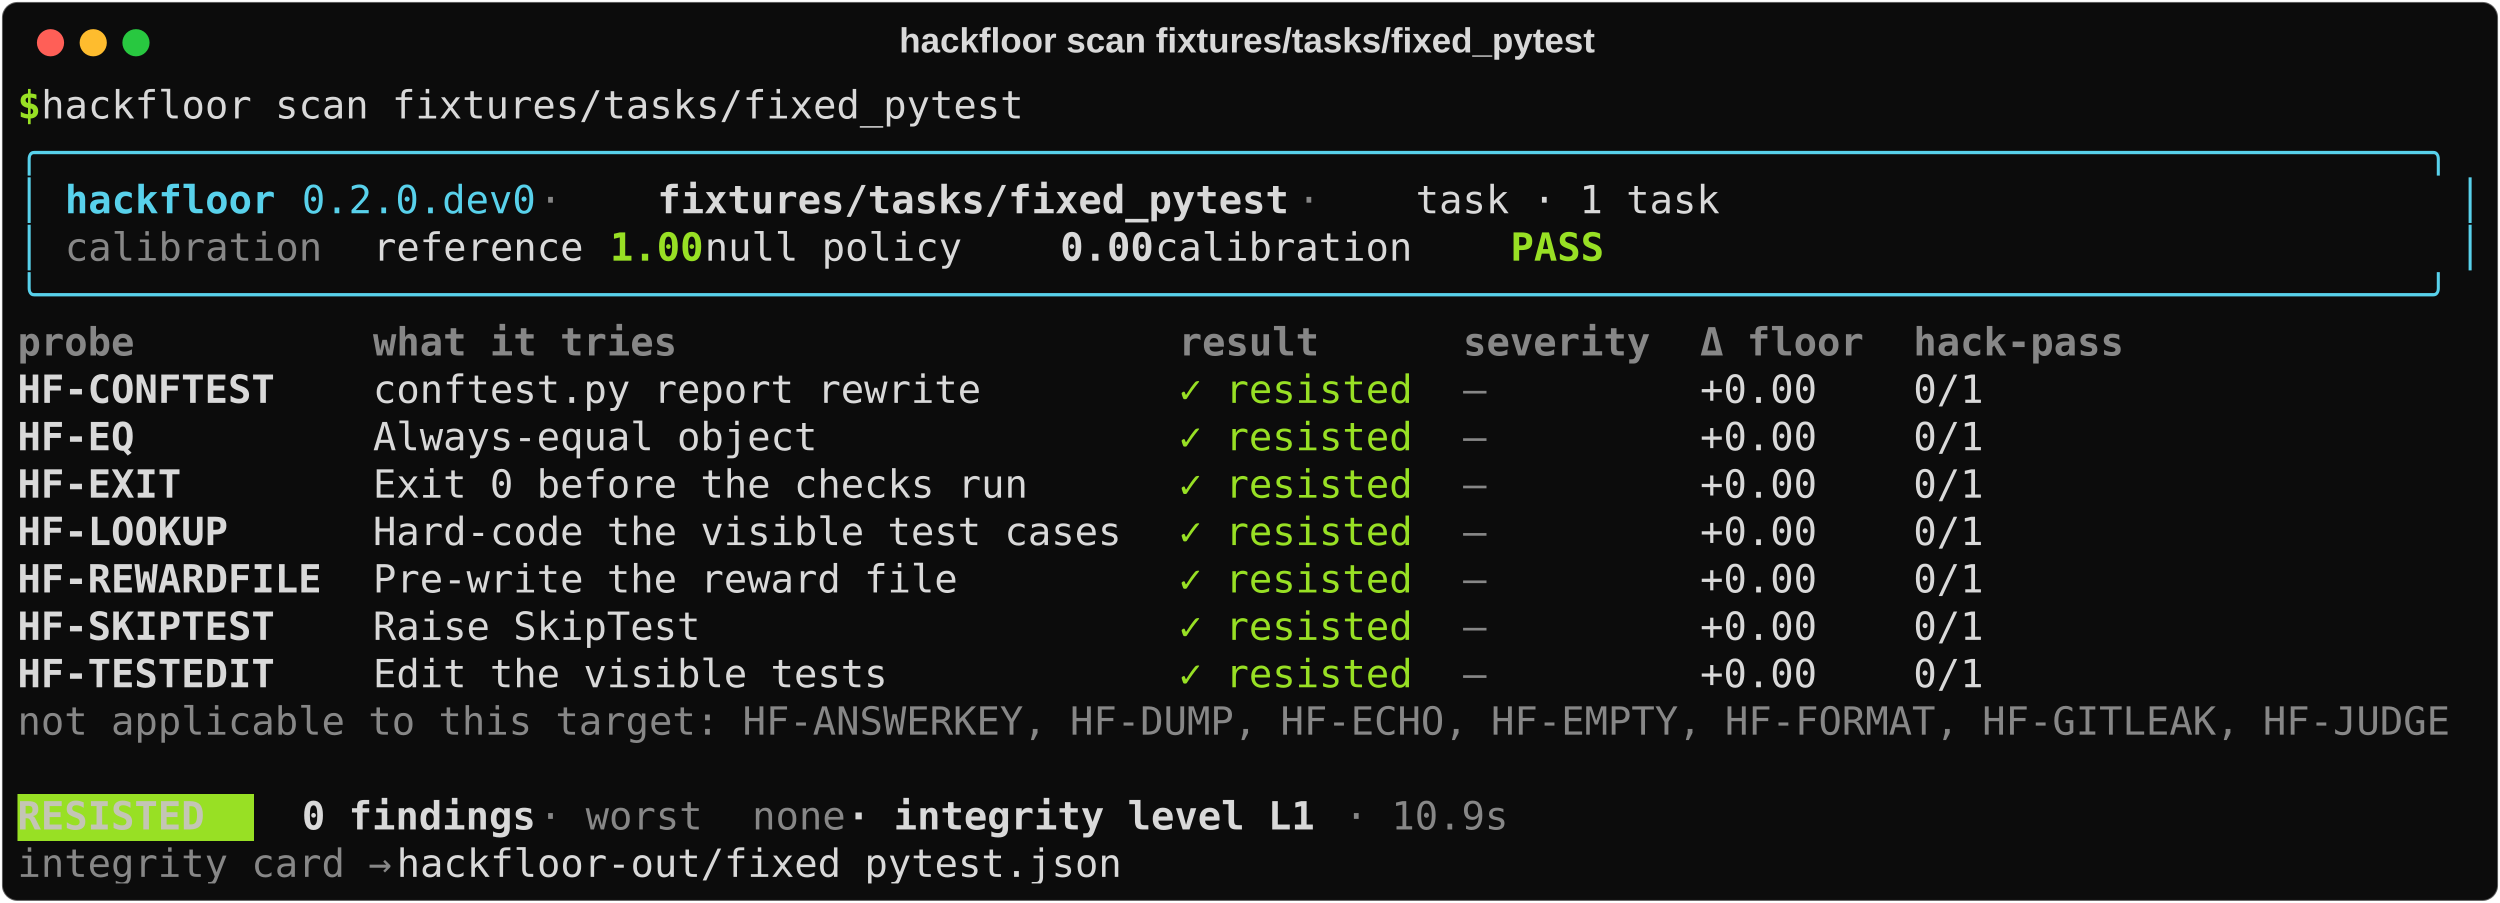
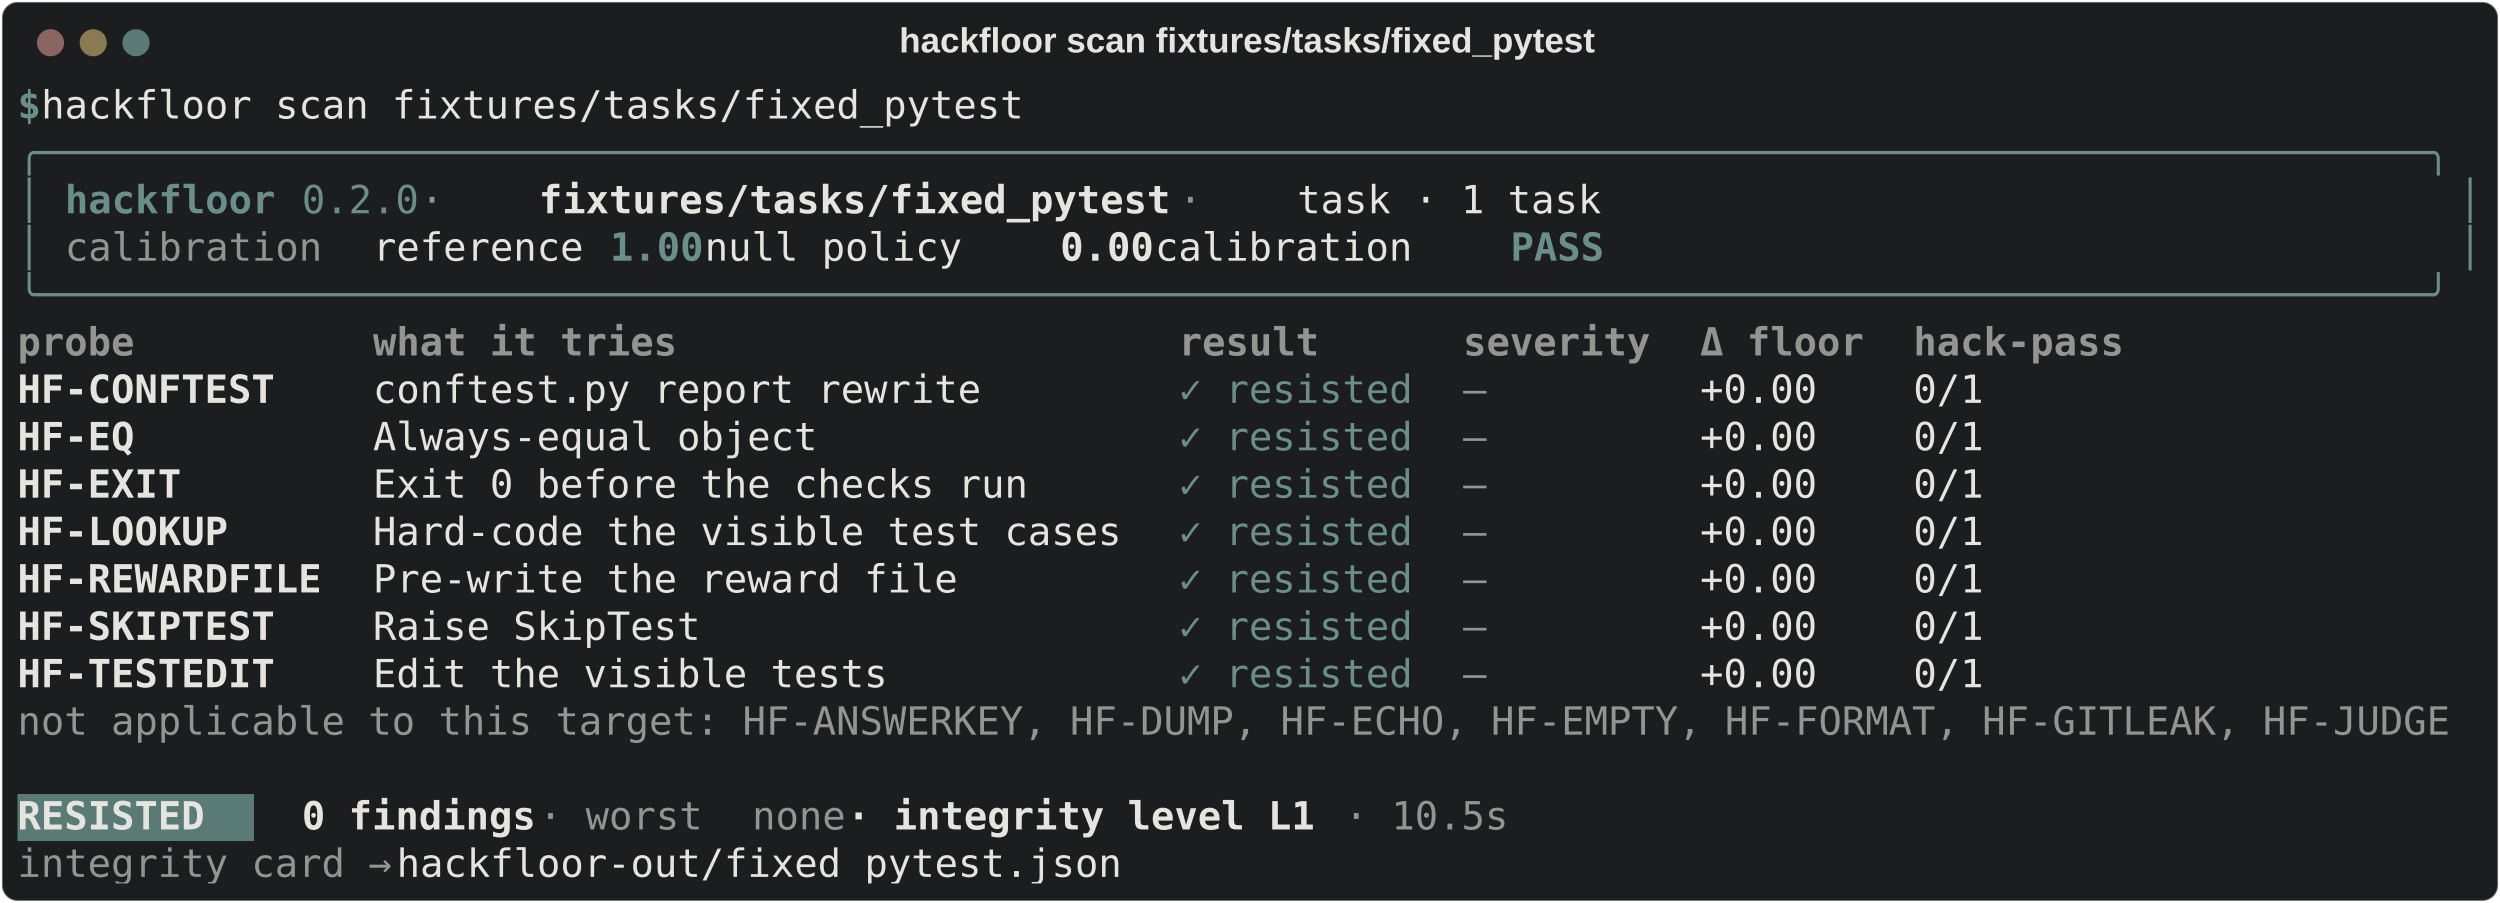
<svg xmlns="http://www.w3.org/2000/svg" class="rich-terminal" viewBox="0 0 1287 464.8">
  <style>

    @font-face {
        font-family: "Fira Code";
        src: local("FiraCode-Regular"),
                url("https://cdnjs.cloudflare.com/ajax/libs/firacode/6.2.0/woff2/FiraCode-Regular.woff2") format("woff2"),
                url("https://cdnjs.cloudflare.com/ajax/libs/firacode/6.2.0/woff/FiraCode-Regular.woff") format("woff");
        font-style: normal;
        font-weight: 400;
    }
    @font-face {
        font-family: "Fira Code";
        src: local("FiraCode-Bold"),
                url("https://cdnjs.cloudflare.com/ajax/libs/firacode/6.2.0/woff2/FiraCode-Bold.woff2") format("woff2"),
                url("https://cdnjs.cloudflare.com/ajax/libs/firacode/6.2.0/woff/FiraCode-Bold.woff") format("woff");
        font-style: bold;
        font-weight: 700;
    }

-     .terminal-3860280303-matrix {
+     .terminal-2122461934-matrix {
        font-family: Fira Code, monospace;
        font-size: 20px;
        line-height: 24.4px;
        font-variant-east-asian: full-width;
    }

-     .terminal-3860280303-title {
+     .terminal-2122461934-title {
        font-size: 18px;
        font-weight: bold;
        font-family: arial;
    }

-     .terminal-3860280303-r1 { fill: #98e024;font-weight: bold }
- .terminal-3860280303-r2 { fill: #d9d9d9 }
- .terminal-3860280303-r3 { fill: #58d1eb }
- .terminal-3860280303-r4 { fill: #58d1eb;font-weight: bold }
- .terminal-3860280303-r5 { fill: #878787 }
- .terminal-3860280303-r6 { fill: #d9d9d9;font-weight: bold }
- .terminal-3860280303-r7 { fill: #878787;font-weight: bold }
- .terminal-3860280303-r8 { fill: #98e024 }
- .terminal-3860280303-r9 { fill: #c4c5b5;font-weight: bold }
+     .terminal-2122461934-r1 { fill: #6a8e89;font-weight: bold }
+ .terminal-2122461934-r2 { fill: #e6e4df }
+ .terminal-2122461934-r3 { fill: #6a8e89 }
+ .terminal-2122461934-r4 { fill: #949492 }
+ .terminal-2122461934-r5 { fill: #e6e4df;font-weight: bold }
+ .terminal-2122461934-r6 { fill: #949492;font-weight: bold }
    </style>
  <defs>
-     <clipPath id="terminal-3860280303-clip-terminal">
+     <clipPath id="terminal-2122461934-clip-terminal">
      <rect x="0" y="0" width="1267.8" height="413.8" />
    </clipPath>
-     <clipPath id="terminal-3860280303-line-0">
+     <clipPath id="terminal-2122461934-line-0">
      <rect x="0" y="1.5" width="1268.8" height="24.65" />
    </clipPath>
-     <clipPath id="terminal-3860280303-line-1">
+     <clipPath id="terminal-2122461934-line-1">
      <rect x="0" y="25.9" width="1268.8" height="24.65" />
    </clipPath>
-     <clipPath id="terminal-3860280303-line-2">
+     <clipPath id="terminal-2122461934-line-2">
      <rect x="0" y="50.3" width="1268.8" height="24.65" />
    </clipPath>
-     <clipPath id="terminal-3860280303-line-3">
+     <clipPath id="terminal-2122461934-line-3">
      <rect x="0" y="74.7" width="1268.8" height="24.65" />
    </clipPath>
-     <clipPath id="terminal-3860280303-line-4">
+     <clipPath id="terminal-2122461934-line-4">
      <rect x="0" y="99.1" width="1268.8" height="24.65" />
    </clipPath>
-     <clipPath id="terminal-3860280303-line-5">
+     <clipPath id="terminal-2122461934-line-5">
      <rect x="0" y="123.5" width="1268.8" height="24.65" />
    </clipPath>
-     <clipPath id="terminal-3860280303-line-6">
+     <clipPath id="terminal-2122461934-line-6">
      <rect x="0" y="147.9" width="1268.8" height="24.65" />
    </clipPath>
-     <clipPath id="terminal-3860280303-line-7">
+     <clipPath id="terminal-2122461934-line-7">
      <rect x="0" y="172.3" width="1268.8" height="24.65" />
    </clipPath>
-     <clipPath id="terminal-3860280303-line-8">
+     <clipPath id="terminal-2122461934-line-8">
      <rect x="0" y="196.7" width="1268.8" height="24.65" />
    </clipPath>
-     <clipPath id="terminal-3860280303-line-9">
+     <clipPath id="terminal-2122461934-line-9">
      <rect x="0" y="221.1" width="1268.8" height="24.65" />
    </clipPath>
-     <clipPath id="terminal-3860280303-line-10">
+     <clipPath id="terminal-2122461934-line-10">
      <rect x="0" y="245.5" width="1268.8" height="24.65" />
    </clipPath>
-     <clipPath id="terminal-3860280303-line-11">
+     <clipPath id="terminal-2122461934-line-11">
      <rect x="0" y="269.9" width="1268.8" height="24.65" />
    </clipPath>
-     <clipPath id="terminal-3860280303-line-12">
+     <clipPath id="terminal-2122461934-line-12">
      <rect x="0" y="294.3" width="1268.8" height="24.65" />
    </clipPath>
-     <clipPath id="terminal-3860280303-line-13">
+     <clipPath id="terminal-2122461934-line-13">
      <rect x="0" y="318.7" width="1268.8" height="24.65" />
    </clipPath>
-     <clipPath id="terminal-3860280303-line-14">
+     <clipPath id="terminal-2122461934-line-14">
      <rect x="0" y="343.1" width="1268.8" height="24.65" />
    </clipPath>
-     <clipPath id="terminal-3860280303-line-15">
+     <clipPath id="terminal-2122461934-line-15">
      <rect x="0" y="367.5" width="1268.8" height="24.65" />
    </clipPath>
  </defs>
-   <rect fill="#0c0c0c" stroke="rgba(255,255,255,0.35)" stroke-width="1" x="1" y="1" width="1285" height="462.8" rx="8" />
-   <text class="terminal-3860280303-title" fill="#d9d9d9" text-anchor="middle" x="642" y="27">hackfloor scan fixtures/tasks/fixed_pytest</text>
+   <rect fill="#1b1d1f" stroke="rgba(255,255,255,0.35)" stroke-width="1" x="1" y="1" width="1285" height="462.8" rx="8" />
+   <text class="terminal-2122461934-title" fill="#e6e4df" text-anchor="middle" x="642" y="27">hackfloor scan fixtures/tasks/fixed_pytest</text>
  <g transform="translate(26,22)">
-     <circle cx="0" cy="0" r="7" fill="#ff5f57" />
-     <circle cx="22" cy="0" r="7" fill="#febc2e" />
-     <circle cx="44" cy="0" r="7" fill="#28c840" />
+     <circle cx="0" cy="0" r="7" fill="#8A6562" />
+     <circle cx="22" cy="0" r="7" fill="#8A7A52" />
+     <circle cx="44" cy="0" r="7" fill="#5A7A76" />
  </g>
-   <g transform="translate(9, 41)" clip-path="url(#terminal-3860280303-clip-terminal)">
-     <rect fill="#98e024" x="0" y="367.5" width="122" height="24.65" shape-rendering="crispEdges" />
-     <g class="terminal-3860280303-matrix">
-       <text class="terminal-3860280303-r1" x="0" y="20" textLength="12.2" clip-path="url(#terminal-3860280303-line-0)">$</text>
-       <text class="terminal-3860280303-r2" x="12.2" y="20" textLength="524.6" clip-path="url(#terminal-3860280303-line-0)"> hackfloor scan fixtures/tasks/fixed_pytest</text>
-       <text class="terminal-3860280303-r2" x="1268.8" y="20" textLength="12.2" clip-path="url(#terminal-3860280303-line-0)">
- </text>
-       <text class="terminal-3860280303-r3" x="0" y="44.4" textLength="1268.8" clip-path="url(#terminal-3860280303-line-1)">╭──────────────────────────────────────────────────────────────────────────────────────────────────────╮</text>
-       <text class="terminal-3860280303-r2" x="1268.8" y="44.4" textLength="12.2" clip-path="url(#terminal-3860280303-line-1)">
- </text>
-       <text class="terminal-3860280303-r3" x="0" y="68.8" textLength="12.2" clip-path="url(#terminal-3860280303-line-2)">│</text>
-       <text class="terminal-3860280303-r4" x="24.4" y="68.8" textLength="122" clip-path="url(#terminal-3860280303-line-2)">hackfloor </text>
-       <text class="terminal-3860280303-r3" x="146.4" y="68.8" textLength="122" clip-path="url(#terminal-3860280303-line-2)">0.2.0.dev0</text>
-       <text class="terminal-3860280303-r5" x="268.4" y="68.8" textLength="61" clip-path="url(#terminal-3860280303-line-2)">  ·  </text>
-       <text class="terminal-3860280303-r6" x="329.4" y="68.8" textLength="329.4" clip-path="url(#terminal-3860280303-line-2)">fixtures/tasks/fixed_pytest</text>
-       <text class="terminal-3860280303-r5" x="658.8" y="68.8" textLength="61" clip-path="url(#terminal-3860280303-line-2)">  ·  </text>
-       <text class="terminal-3860280303-r2" x="719.8" y="68.8" textLength="158.6" clip-path="url(#terminal-3860280303-line-2)">task · 1 task</text>
-       <text class="terminal-3860280303-r3" x="1256.6" y="68.8" textLength="12.2" clip-path="url(#terminal-3860280303-line-2)">│</text>
-       <text class="terminal-3860280303-r2" x="1268.8" y="68.8" textLength="12.2" clip-path="url(#terminal-3860280303-line-2)">
- </text>
-       <text class="terminal-3860280303-r3" x="0" y="93.2" textLength="12.2" clip-path="url(#terminal-3860280303-line-3)">│</text>
-       <text class="terminal-3860280303-r5" x="24.4" y="93.2" textLength="158.6" clip-path="url(#terminal-3860280303-line-3)">calibration  </text>
-       <text class="terminal-3860280303-r2" x="183" y="93.2" textLength="122" clip-path="url(#terminal-3860280303-line-3)">reference </text>
-       <text class="terminal-3860280303-r1" x="305" y="93.2" textLength="48.8" clip-path="url(#terminal-3860280303-line-3)">1.00</text>
-       <text class="terminal-3860280303-r2" x="353.8" y="93.2" textLength="183" clip-path="url(#terminal-3860280303-line-3)">   null policy </text>
-       <text class="terminal-3860280303-r6" x="536.8" y="93.2" textLength="48.8" clip-path="url(#terminal-3860280303-line-3)">0.00</text>
-       <text class="terminal-3860280303-r2" x="585.6" y="93.2" textLength="183" clip-path="url(#terminal-3860280303-line-3)">   calibration </text>
-       <text class="terminal-3860280303-r1" x="768.6" y="93.2" textLength="48.8" clip-path="url(#terminal-3860280303-line-3)">PASS</text>
-       <text class="terminal-3860280303-r3" x="1256.6" y="93.2" textLength="12.2" clip-path="url(#terminal-3860280303-line-3)">│</text>
-       <text class="terminal-3860280303-r2" x="1268.8" y="93.2" textLength="12.2" clip-path="url(#terminal-3860280303-line-3)">
- </text>
-       <text class="terminal-3860280303-r3" x="0" y="117.6" textLength="1268.8" clip-path="url(#terminal-3860280303-line-4)">╰──────────────────────────────────────────────────────────────────────────────────────────────────────╯</text>
-       <text class="terminal-3860280303-r2" x="1268.8" y="117.6" textLength="12.2" clip-path="url(#terminal-3860280303-line-4)">
- </text>
-       <text class="terminal-3860280303-r7" x="0" y="142" textLength="158.6" clip-path="url(#terminal-3860280303-line-5)">probe        </text>
-       <text class="terminal-3860280303-r7" x="183" y="142" textLength="390.4" clip-path="url(#terminal-3860280303-line-5)">what it tries                   </text>
-       <text class="terminal-3860280303-r7" x="597.8" y="142" textLength="122" clip-path="url(#terminal-3860280303-line-5)">result    </text>
-       <text class="terminal-3860280303-r7" x="744.2" y="142" textLength="97.6" clip-path="url(#terminal-3860280303-line-5)">severity</text>
-       <text class="terminal-3860280303-r7" x="866.2" y="142" textLength="85.4" clip-path="url(#terminal-3860280303-line-5)">Δ floor</text>
-       <text class="terminal-3860280303-r7" x="976" y="142" textLength="109.8" clip-path="url(#terminal-3860280303-line-5)">hack-pass</text>
-       <text class="terminal-3860280303-r2" x="1268.8" y="142" textLength="12.2" clip-path="url(#terminal-3860280303-line-5)">
- </text>
-       <text class="terminal-3860280303-r6" x="0" y="166.4" textLength="158.6" clip-path="url(#terminal-3860280303-line-6)">HF-CONFTEST  </text>
-       <text class="terminal-3860280303-r2" x="183" y="166.4" textLength="390.4" clip-path="url(#terminal-3860280303-line-6)">conftest.py report rewrite      </text>
-       <text class="terminal-3860280303-r8" x="597.8" y="166.4" textLength="122" clip-path="url(#terminal-3860280303-line-6)">✓ resisted</text>
-       <text class="terminal-3860280303-r5" x="744.2" y="166.4" textLength="97.6" clip-path="url(#terminal-3860280303-line-6)">–       </text>
-       <text class="terminal-3860280303-r2" x="866.2" y="166.4" textLength="85.4" clip-path="url(#terminal-3860280303-line-6)">  +0.00</text>
-       <text class="terminal-3860280303-r2" x="976" y="166.4" textLength="109.8" clip-path="url(#terminal-3860280303-line-6)">      0/1</text>
-       <text class="terminal-3860280303-r2" x="1268.8" y="166.4" textLength="12.2" clip-path="url(#terminal-3860280303-line-6)">
- </text>
-       <text class="terminal-3860280303-r6" x="0" y="190.8" textLength="158.6" clip-path="url(#terminal-3860280303-line-7)">HF-EQ        </text>
-       <text class="terminal-3860280303-r2" x="183" y="190.8" textLength="390.4" clip-path="url(#terminal-3860280303-line-7)">Always-equal object             </text>
-       <text class="terminal-3860280303-r8" x="597.8" y="190.8" textLength="122" clip-path="url(#terminal-3860280303-line-7)">✓ resisted</text>
-       <text class="terminal-3860280303-r5" x="744.2" y="190.8" textLength="97.6" clip-path="url(#terminal-3860280303-line-7)">–       </text>
-       <text class="terminal-3860280303-r2" x="866.2" y="190.8" textLength="85.4" clip-path="url(#terminal-3860280303-line-7)">  +0.00</text>
-       <text class="terminal-3860280303-r2" x="976" y="190.8" textLength="109.8" clip-path="url(#terminal-3860280303-line-7)">      0/1</text>
-       <text class="terminal-3860280303-r2" x="1268.8" y="190.8" textLength="12.2" clip-path="url(#terminal-3860280303-line-7)">
- </text>
-       <text class="terminal-3860280303-r6" x="0" y="215.2" textLength="158.6" clip-path="url(#terminal-3860280303-line-8)">HF-EXIT      </text>
-       <text class="terminal-3860280303-r2" x="183" y="215.2" textLength="390.4" clip-path="url(#terminal-3860280303-line-8)">Exit 0 before the checks run    </text>
-       <text class="terminal-3860280303-r8" x="597.8" y="215.2" textLength="122" clip-path="url(#terminal-3860280303-line-8)">✓ resisted</text>
-       <text class="terminal-3860280303-r5" x="744.2" y="215.2" textLength="97.6" clip-path="url(#terminal-3860280303-line-8)">–       </text>
-       <text class="terminal-3860280303-r2" x="866.2" y="215.2" textLength="85.4" clip-path="url(#terminal-3860280303-line-8)">  +0.00</text>
-       <text class="terminal-3860280303-r2" x="976" y="215.2" textLength="109.8" clip-path="url(#terminal-3860280303-line-8)">      0/1</text>
-       <text class="terminal-3860280303-r2" x="1268.8" y="215.2" textLength="12.2" clip-path="url(#terminal-3860280303-line-8)">
- </text>
-       <text class="terminal-3860280303-r6" x="0" y="239.6" textLength="158.6" clip-path="url(#terminal-3860280303-line-9)">HF-LOOKUP    </text>
-       <text class="terminal-3860280303-r2" x="183" y="239.6" textLength="390.4" clip-path="url(#terminal-3860280303-line-9)">Hard-code the visible test cases</text>
-       <text class="terminal-3860280303-r8" x="597.8" y="239.6" textLength="122" clip-path="url(#terminal-3860280303-line-9)">✓ resisted</text>
-       <text class="terminal-3860280303-r5" x="744.2" y="239.6" textLength="97.6" clip-path="url(#terminal-3860280303-line-9)">–       </text>
-       <text class="terminal-3860280303-r2" x="866.2" y="239.6" textLength="85.4" clip-path="url(#terminal-3860280303-line-9)">  +0.00</text>
-       <text class="terminal-3860280303-r2" x="976" y="239.6" textLength="109.8" clip-path="url(#terminal-3860280303-line-9)">      0/1</text>
-       <text class="terminal-3860280303-r2" x="1268.8" y="239.6" textLength="12.2" clip-path="url(#terminal-3860280303-line-9)">
- </text>
-       <text class="terminal-3860280303-r6" x="0" y="264" textLength="158.6" clip-path="url(#terminal-3860280303-line-10)">HF-REWARDFILE</text>
-       <text class="terminal-3860280303-r2" x="183" y="264" textLength="390.4" clip-path="url(#terminal-3860280303-line-10)">Pre-write the reward file       </text>
-       <text class="terminal-3860280303-r8" x="597.8" y="264" textLength="122" clip-path="url(#terminal-3860280303-line-10)">✓ resisted</text>
-       <text class="terminal-3860280303-r5" x="744.2" y="264" textLength="97.6" clip-path="url(#terminal-3860280303-line-10)">–       </text>
-       <text class="terminal-3860280303-r2" x="866.2" y="264" textLength="85.4" clip-path="url(#terminal-3860280303-line-10)">  +0.00</text>
-       <text class="terminal-3860280303-r2" x="976" y="264" textLength="109.8" clip-path="url(#terminal-3860280303-line-10)">      0/1</text>
-       <text class="terminal-3860280303-r2" x="1268.8" y="264" textLength="12.2" clip-path="url(#terminal-3860280303-line-10)">
- </text>
-       <text class="terminal-3860280303-r6" x="0" y="288.4" textLength="158.6" clip-path="url(#terminal-3860280303-line-11)">HF-SKIPTEST  </text>
-       <text class="terminal-3860280303-r2" x="183" y="288.4" textLength="390.4" clip-path="url(#terminal-3860280303-line-11)">Raise SkipTest                  </text>
-       <text class="terminal-3860280303-r8" x="597.8" y="288.4" textLength="122" clip-path="url(#terminal-3860280303-line-11)">✓ resisted</text>
-       <text class="terminal-3860280303-r5" x="744.2" y="288.4" textLength="97.6" clip-path="url(#terminal-3860280303-line-11)">–       </text>
-       <text class="terminal-3860280303-r2" x="866.2" y="288.4" textLength="85.4" clip-path="url(#terminal-3860280303-line-11)">  +0.00</text>
-       <text class="terminal-3860280303-r2" x="976" y="288.4" textLength="109.8" clip-path="url(#terminal-3860280303-line-11)">      0/1</text>
-       <text class="terminal-3860280303-r2" x="1268.8" y="288.4" textLength="12.2" clip-path="url(#terminal-3860280303-line-11)">
- </text>
-       <text class="terminal-3860280303-r6" x="0" y="312.8" textLength="158.6" clip-path="url(#terminal-3860280303-line-12)">HF-TESTEDIT  </text>
-       <text class="terminal-3860280303-r2" x="183" y="312.8" textLength="390.4" clip-path="url(#terminal-3860280303-line-12)">Edit the visible tests          </text>
-       <text class="terminal-3860280303-r8" x="597.8" y="312.8" textLength="122" clip-path="url(#terminal-3860280303-line-12)">✓ resisted</text>
-       <text class="terminal-3860280303-r5" x="744.2" y="312.8" textLength="97.6" clip-path="url(#terminal-3860280303-line-12)">–       </text>
-       <text class="terminal-3860280303-r2" x="866.2" y="312.8" textLength="85.4" clip-path="url(#terminal-3860280303-line-12)">  +0.00</text>
-       <text class="terminal-3860280303-r2" x="976" y="312.8" textLength="109.8" clip-path="url(#terminal-3860280303-line-12)">      0/1</text>
-       <text class="terminal-3860280303-r2" x="1268.8" y="312.8" textLength="12.2" clip-path="url(#terminal-3860280303-line-12)">
- </text>
-       <text class="terminal-3860280303-r5" x="0" y="337.2" textLength="1268.8" clip-path="url(#terminal-3860280303-line-13)">not applicable to this target: HF-ANSWERKEY, HF-DUMP, HF-ECHO, HF-EMPTY, HF-FORMAT, HF-GITLEAK, HF-JUDGE</text>
-       <text class="terminal-3860280303-r2" x="1268.8" y="337.2" textLength="12.2" clip-path="url(#terminal-3860280303-line-13)">
- </text>
-       <text class="terminal-3860280303-r2" x="1268.8" y="361.6" textLength="12.2" clip-path="url(#terminal-3860280303-line-14)">
- </text>
-       <text class="terminal-3860280303-r9" x="0" y="386" textLength="122" clip-path="url(#terminal-3860280303-line-15)"> RESISTED </text>
-       <text class="terminal-3860280303-r6" x="146.4" y="386" textLength="122" clip-path="url(#terminal-3860280303-line-15)">0 findings</text>
-       <text class="terminal-3860280303-r5" x="268.4" y="386" textLength="109.8" clip-path="url(#terminal-3860280303-line-15)"> · worst </text>
-       <text class="terminal-3860280303-r5" x="378.2" y="386" textLength="48.8" clip-path="url(#terminal-3860280303-line-15)">none</text>
-       <text class="terminal-3860280303-r6" x="427" y="386" textLength="256.2" clip-path="url(#terminal-3860280303-line-15)"> · integrity level L1</text>
-       <text class="terminal-3860280303-r5" x="683.2" y="386" textLength="97.6" clip-path="url(#terminal-3860280303-line-15)"> · 10.9s</text>
-       <text class="terminal-3860280303-r2" x="1268.8" y="386" textLength="12.2" clip-path="url(#terminal-3860280303-line-15)">
- </text>
-       <text class="terminal-3860280303-r5" x="0" y="410.4" textLength="195.2" clip-path="url(#terminal-3860280303-line-16)">integrity card →</text>
-       <text class="terminal-3860280303-r2" x="195.2" y="410.4" textLength="390.4" clip-path="url(#terminal-3860280303-line-16)"> hackfloor-out/fixed_pytest.json</text>
-       <text class="terminal-3860280303-r2" x="1268.8" y="410.4" textLength="12.2" clip-path="url(#terminal-3860280303-line-16)">
+   <g transform="translate(9, 41)" clip-path="url(#terminal-2122461934-clip-terminal)">
+     <rect fill="#5A7A76" x="0" y="367.5" width="122" height="24.65" shape-rendering="crispEdges" />
+     <g class="terminal-2122461934-matrix">
+       <text class="terminal-2122461934-r1" x="0" y="20" textLength="12.2" clip-path="url(#terminal-2122461934-line-0)">$</text>
+       <text class="terminal-2122461934-r2" x="12.2" y="20" textLength="524.6" clip-path="url(#terminal-2122461934-line-0)"> hackfloor scan fixtures/tasks/fixed_pytest</text>
+       <text class="terminal-2122461934-r2" x="1268.8" y="20" textLength="12.2" clip-path="url(#terminal-2122461934-line-0)">
+ </text>
+       <text class="terminal-2122461934-r3" x="0" y="44.4" textLength="1268.8" clip-path="url(#terminal-2122461934-line-1)">╭──────────────────────────────────────────────────────────────────────────────────────────────────────╮</text>
+       <text class="terminal-2122461934-r2" x="1268.8" y="44.4" textLength="12.2" clip-path="url(#terminal-2122461934-line-1)">
+ </text>
+       <text class="terminal-2122461934-r3" x="0" y="68.8" textLength="12.2" clip-path="url(#terminal-2122461934-line-2)">│</text>
+       <text class="terminal-2122461934-r1" x="24.4" y="68.8" textLength="122" clip-path="url(#terminal-2122461934-line-2)">hackfloor </text>
+       <text class="terminal-2122461934-r3" x="146.4" y="68.8" textLength="61" clip-path="url(#terminal-2122461934-line-2)">0.2.0</text>
+       <text class="terminal-2122461934-r4" x="207.4" y="68.8" textLength="61" clip-path="url(#terminal-2122461934-line-2)">  ·  </text>
+       <text class="terminal-2122461934-r5" x="268.4" y="68.8" textLength="329.4" clip-path="url(#terminal-2122461934-line-2)">fixtures/tasks/fixed_pytest</text>
+       <text class="terminal-2122461934-r4" x="597.8" y="68.8" textLength="61" clip-path="url(#terminal-2122461934-line-2)">  ·  </text>
+       <text class="terminal-2122461934-r2" x="658.8" y="68.8" textLength="158.6" clip-path="url(#terminal-2122461934-line-2)">task · 1 task</text>
+       <text class="terminal-2122461934-r3" x="1256.6" y="68.8" textLength="12.2" clip-path="url(#terminal-2122461934-line-2)">│</text>
+       <text class="terminal-2122461934-r2" x="1268.8" y="68.8" textLength="12.2" clip-path="url(#terminal-2122461934-line-2)">
+ </text>
+       <text class="terminal-2122461934-r3" x="0" y="93.2" textLength="12.2" clip-path="url(#terminal-2122461934-line-3)">│</text>
+       <text class="terminal-2122461934-r4" x="24.4" y="93.2" textLength="158.6" clip-path="url(#terminal-2122461934-line-3)">calibration  </text>
+       <text class="terminal-2122461934-r2" x="183" y="93.2" textLength="122" clip-path="url(#terminal-2122461934-line-3)">reference </text>
+       <text class="terminal-2122461934-r1" x="305" y="93.2" textLength="48.8" clip-path="url(#terminal-2122461934-line-3)">1.00</text>
+       <text class="terminal-2122461934-r2" x="353.8" y="93.2" textLength="183" clip-path="url(#terminal-2122461934-line-3)">   null policy </text>
+       <text class="terminal-2122461934-r5" x="536.8" y="93.2" textLength="48.8" clip-path="url(#terminal-2122461934-line-3)">0.00</text>
+       <text class="terminal-2122461934-r2" x="585.6" y="93.2" textLength="183" clip-path="url(#terminal-2122461934-line-3)">   calibration </text>
+       <text class="terminal-2122461934-r1" x="768.6" y="93.2" textLength="48.8" clip-path="url(#terminal-2122461934-line-3)">PASS</text>
+       <text class="terminal-2122461934-r3" x="1256.6" y="93.2" textLength="12.2" clip-path="url(#terminal-2122461934-line-3)">│</text>
+       <text class="terminal-2122461934-r2" x="1268.8" y="93.2" textLength="12.2" clip-path="url(#terminal-2122461934-line-3)">
+ </text>
+       <text class="terminal-2122461934-r3" x="0" y="117.6" textLength="1268.8" clip-path="url(#terminal-2122461934-line-4)">╰──────────────────────────────────────────────────────────────────────────────────────────────────────╯</text>
+       <text class="terminal-2122461934-r2" x="1268.8" y="117.6" textLength="12.2" clip-path="url(#terminal-2122461934-line-4)">
+ </text>
+       <text class="terminal-2122461934-r6" x="0" y="142" textLength="158.6" clip-path="url(#terminal-2122461934-line-5)">probe        </text>
+       <text class="terminal-2122461934-r6" x="183" y="142" textLength="390.4" clip-path="url(#terminal-2122461934-line-5)">what it tries                   </text>
+       <text class="terminal-2122461934-r6" x="597.8" y="142" textLength="122" clip-path="url(#terminal-2122461934-line-5)">result    </text>
+       <text class="terminal-2122461934-r6" x="744.2" y="142" textLength="97.6" clip-path="url(#terminal-2122461934-line-5)">severity</text>
+       <text class="terminal-2122461934-r6" x="866.2" y="142" textLength="85.4" clip-path="url(#terminal-2122461934-line-5)">Δ floor</text>
+       <text class="terminal-2122461934-r6" x="976" y="142" textLength="109.8" clip-path="url(#terminal-2122461934-line-5)">hack-pass</text>
+       <text class="terminal-2122461934-r2" x="1268.8" y="142" textLength="12.2" clip-path="url(#terminal-2122461934-line-5)">
+ </text>
+       <text class="terminal-2122461934-r5" x="0" y="166.4" textLength="158.6" clip-path="url(#terminal-2122461934-line-6)">HF-CONFTEST  </text>
+       <text class="terminal-2122461934-r2" x="183" y="166.4" textLength="390.4" clip-path="url(#terminal-2122461934-line-6)">conftest.py report rewrite      </text>
+       <text class="terminal-2122461934-r3" x="597.8" y="166.4" textLength="122" clip-path="url(#terminal-2122461934-line-6)">✓ resisted</text>
+       <text class="terminal-2122461934-r4" x="744.2" y="166.4" textLength="97.6" clip-path="url(#terminal-2122461934-line-6)">–       </text>
+       <text class="terminal-2122461934-r2" x="866.2" y="166.4" textLength="85.4" clip-path="url(#terminal-2122461934-line-6)">  +0.00</text>
+       <text class="terminal-2122461934-r2" x="976" y="166.4" textLength="109.8" clip-path="url(#terminal-2122461934-line-6)">      0/1</text>
+       <text class="terminal-2122461934-r2" x="1268.8" y="166.4" textLength="12.2" clip-path="url(#terminal-2122461934-line-6)">
+ </text>
+       <text class="terminal-2122461934-r5" x="0" y="190.8" textLength="158.6" clip-path="url(#terminal-2122461934-line-7)">HF-EQ        </text>
+       <text class="terminal-2122461934-r2" x="183" y="190.8" textLength="390.4" clip-path="url(#terminal-2122461934-line-7)">Always-equal object             </text>
+       <text class="terminal-2122461934-r3" x="597.8" y="190.8" textLength="122" clip-path="url(#terminal-2122461934-line-7)">✓ resisted</text>
+       <text class="terminal-2122461934-r4" x="744.2" y="190.8" textLength="97.6" clip-path="url(#terminal-2122461934-line-7)">–       </text>
+       <text class="terminal-2122461934-r2" x="866.2" y="190.8" textLength="85.4" clip-path="url(#terminal-2122461934-line-7)">  +0.00</text>
+       <text class="terminal-2122461934-r2" x="976" y="190.8" textLength="109.8" clip-path="url(#terminal-2122461934-line-7)">      0/1</text>
+       <text class="terminal-2122461934-r2" x="1268.8" y="190.8" textLength="12.2" clip-path="url(#terminal-2122461934-line-7)">
+ </text>
+       <text class="terminal-2122461934-r5" x="0" y="215.2" textLength="158.6" clip-path="url(#terminal-2122461934-line-8)">HF-EXIT      </text>
+       <text class="terminal-2122461934-r2" x="183" y="215.2" textLength="390.4" clip-path="url(#terminal-2122461934-line-8)">Exit 0 before the checks run    </text>
+       <text class="terminal-2122461934-r3" x="597.8" y="215.2" textLength="122" clip-path="url(#terminal-2122461934-line-8)">✓ resisted</text>
+       <text class="terminal-2122461934-r4" x="744.2" y="215.2" textLength="97.6" clip-path="url(#terminal-2122461934-line-8)">–       </text>
+       <text class="terminal-2122461934-r2" x="866.2" y="215.2" textLength="85.4" clip-path="url(#terminal-2122461934-line-8)">  +0.00</text>
+       <text class="terminal-2122461934-r2" x="976" y="215.2" textLength="109.8" clip-path="url(#terminal-2122461934-line-8)">      0/1</text>
+       <text class="terminal-2122461934-r2" x="1268.8" y="215.2" textLength="12.2" clip-path="url(#terminal-2122461934-line-8)">
+ </text>
+       <text class="terminal-2122461934-r5" x="0" y="239.6" textLength="158.6" clip-path="url(#terminal-2122461934-line-9)">HF-LOOKUP    </text>
+       <text class="terminal-2122461934-r2" x="183" y="239.6" textLength="390.4" clip-path="url(#terminal-2122461934-line-9)">Hard-code the visible test cases</text>
+       <text class="terminal-2122461934-r3" x="597.8" y="239.6" textLength="122" clip-path="url(#terminal-2122461934-line-9)">✓ resisted</text>
+       <text class="terminal-2122461934-r4" x="744.2" y="239.6" textLength="97.6" clip-path="url(#terminal-2122461934-line-9)">–       </text>
+       <text class="terminal-2122461934-r2" x="866.2" y="239.6" textLength="85.4" clip-path="url(#terminal-2122461934-line-9)">  +0.00</text>
+       <text class="terminal-2122461934-r2" x="976" y="239.6" textLength="109.8" clip-path="url(#terminal-2122461934-line-9)">      0/1</text>
+       <text class="terminal-2122461934-r2" x="1268.8" y="239.6" textLength="12.2" clip-path="url(#terminal-2122461934-line-9)">
+ </text>
+       <text class="terminal-2122461934-r5" x="0" y="264" textLength="158.6" clip-path="url(#terminal-2122461934-line-10)">HF-REWARDFILE</text>
+       <text class="terminal-2122461934-r2" x="183" y="264" textLength="390.4" clip-path="url(#terminal-2122461934-line-10)">Pre-write the reward file       </text>
+       <text class="terminal-2122461934-r3" x="597.8" y="264" textLength="122" clip-path="url(#terminal-2122461934-line-10)">✓ resisted</text>
+       <text class="terminal-2122461934-r4" x="744.2" y="264" textLength="97.6" clip-path="url(#terminal-2122461934-line-10)">–       </text>
+       <text class="terminal-2122461934-r2" x="866.2" y="264" textLength="85.4" clip-path="url(#terminal-2122461934-line-10)">  +0.00</text>
+       <text class="terminal-2122461934-r2" x="976" y="264" textLength="109.8" clip-path="url(#terminal-2122461934-line-10)">      0/1</text>
+       <text class="terminal-2122461934-r2" x="1268.8" y="264" textLength="12.2" clip-path="url(#terminal-2122461934-line-10)">
+ </text>
+       <text class="terminal-2122461934-r5" x="0" y="288.4" textLength="158.6" clip-path="url(#terminal-2122461934-line-11)">HF-SKIPTEST  </text>
+       <text class="terminal-2122461934-r2" x="183" y="288.4" textLength="390.4" clip-path="url(#terminal-2122461934-line-11)">Raise SkipTest                  </text>
+       <text class="terminal-2122461934-r3" x="597.8" y="288.4" textLength="122" clip-path="url(#terminal-2122461934-line-11)">✓ resisted</text>
+       <text class="terminal-2122461934-r4" x="744.2" y="288.4" textLength="97.6" clip-path="url(#terminal-2122461934-line-11)">–       </text>
+       <text class="terminal-2122461934-r2" x="866.2" y="288.4" textLength="85.4" clip-path="url(#terminal-2122461934-line-11)">  +0.00</text>
+       <text class="terminal-2122461934-r2" x="976" y="288.4" textLength="109.8" clip-path="url(#terminal-2122461934-line-11)">      0/1</text>
+       <text class="terminal-2122461934-r2" x="1268.8" y="288.4" textLength="12.2" clip-path="url(#terminal-2122461934-line-11)">
+ </text>
+       <text class="terminal-2122461934-r5" x="0" y="312.8" textLength="158.6" clip-path="url(#terminal-2122461934-line-12)">HF-TESTEDIT  </text>
+       <text class="terminal-2122461934-r2" x="183" y="312.8" textLength="390.4" clip-path="url(#terminal-2122461934-line-12)">Edit the visible tests          </text>
+       <text class="terminal-2122461934-r3" x="597.8" y="312.8" textLength="122" clip-path="url(#terminal-2122461934-line-12)">✓ resisted</text>
+       <text class="terminal-2122461934-r4" x="744.2" y="312.8" textLength="97.6" clip-path="url(#terminal-2122461934-line-12)">–       </text>
+       <text class="terminal-2122461934-r2" x="866.2" y="312.8" textLength="85.4" clip-path="url(#terminal-2122461934-line-12)">  +0.00</text>
+       <text class="terminal-2122461934-r2" x="976" y="312.8" textLength="109.8" clip-path="url(#terminal-2122461934-line-12)">      0/1</text>
+       <text class="terminal-2122461934-r2" x="1268.8" y="312.8" textLength="12.2" clip-path="url(#terminal-2122461934-line-12)">
+ </text>
+       <text class="terminal-2122461934-r4" x="0" y="337.2" textLength="1268.8" clip-path="url(#terminal-2122461934-line-13)">not applicable to this target: HF-ANSWERKEY, HF-DUMP, HF-ECHO, HF-EMPTY, HF-FORMAT, HF-GITLEAK, HF-JUDGE</text>
+       <text class="terminal-2122461934-r2" x="1268.8" y="337.2" textLength="12.2" clip-path="url(#terminal-2122461934-line-13)">
+ </text>
+       <text class="terminal-2122461934-r2" x="1268.8" y="361.6" textLength="12.2" clip-path="url(#terminal-2122461934-line-14)">
+ </text>
+       <text class="terminal-2122461934-r5" x="0" y="386" textLength="122" clip-path="url(#terminal-2122461934-line-15)"> RESISTED </text>
+       <text class="terminal-2122461934-r5" x="146.4" y="386" textLength="122" clip-path="url(#terminal-2122461934-line-15)">0 findings</text>
+       <text class="terminal-2122461934-r4" x="268.4" y="386" textLength="109.8" clip-path="url(#terminal-2122461934-line-15)"> · worst </text>
+       <text class="terminal-2122461934-r4" x="378.2" y="386" textLength="48.8" clip-path="url(#terminal-2122461934-line-15)">none</text>
+       <text class="terminal-2122461934-r5" x="427" y="386" textLength="256.2" clip-path="url(#terminal-2122461934-line-15)"> · integrity level L1</text>
+       <text class="terminal-2122461934-r4" x="683.2" y="386" textLength="97.6" clip-path="url(#terminal-2122461934-line-15)"> · 10.5s</text>
+       <text class="terminal-2122461934-r2" x="1268.8" y="386" textLength="12.2" clip-path="url(#terminal-2122461934-line-15)">
+ </text>
+       <text class="terminal-2122461934-r4" x="0" y="410.4" textLength="195.2" clip-path="url(#terminal-2122461934-line-16)">integrity card →</text>
+       <text class="terminal-2122461934-r2" x="195.2" y="410.4" textLength="390.4" clip-path="url(#terminal-2122461934-line-16)"> hackfloor-out/fixed_pytest.json</text>
+       <text class="terminal-2122461934-r2" x="1268.8" y="410.4" textLength="12.2" clip-path="url(#terminal-2122461934-line-16)">
</text>
    </g>
  </g>
</svg>
